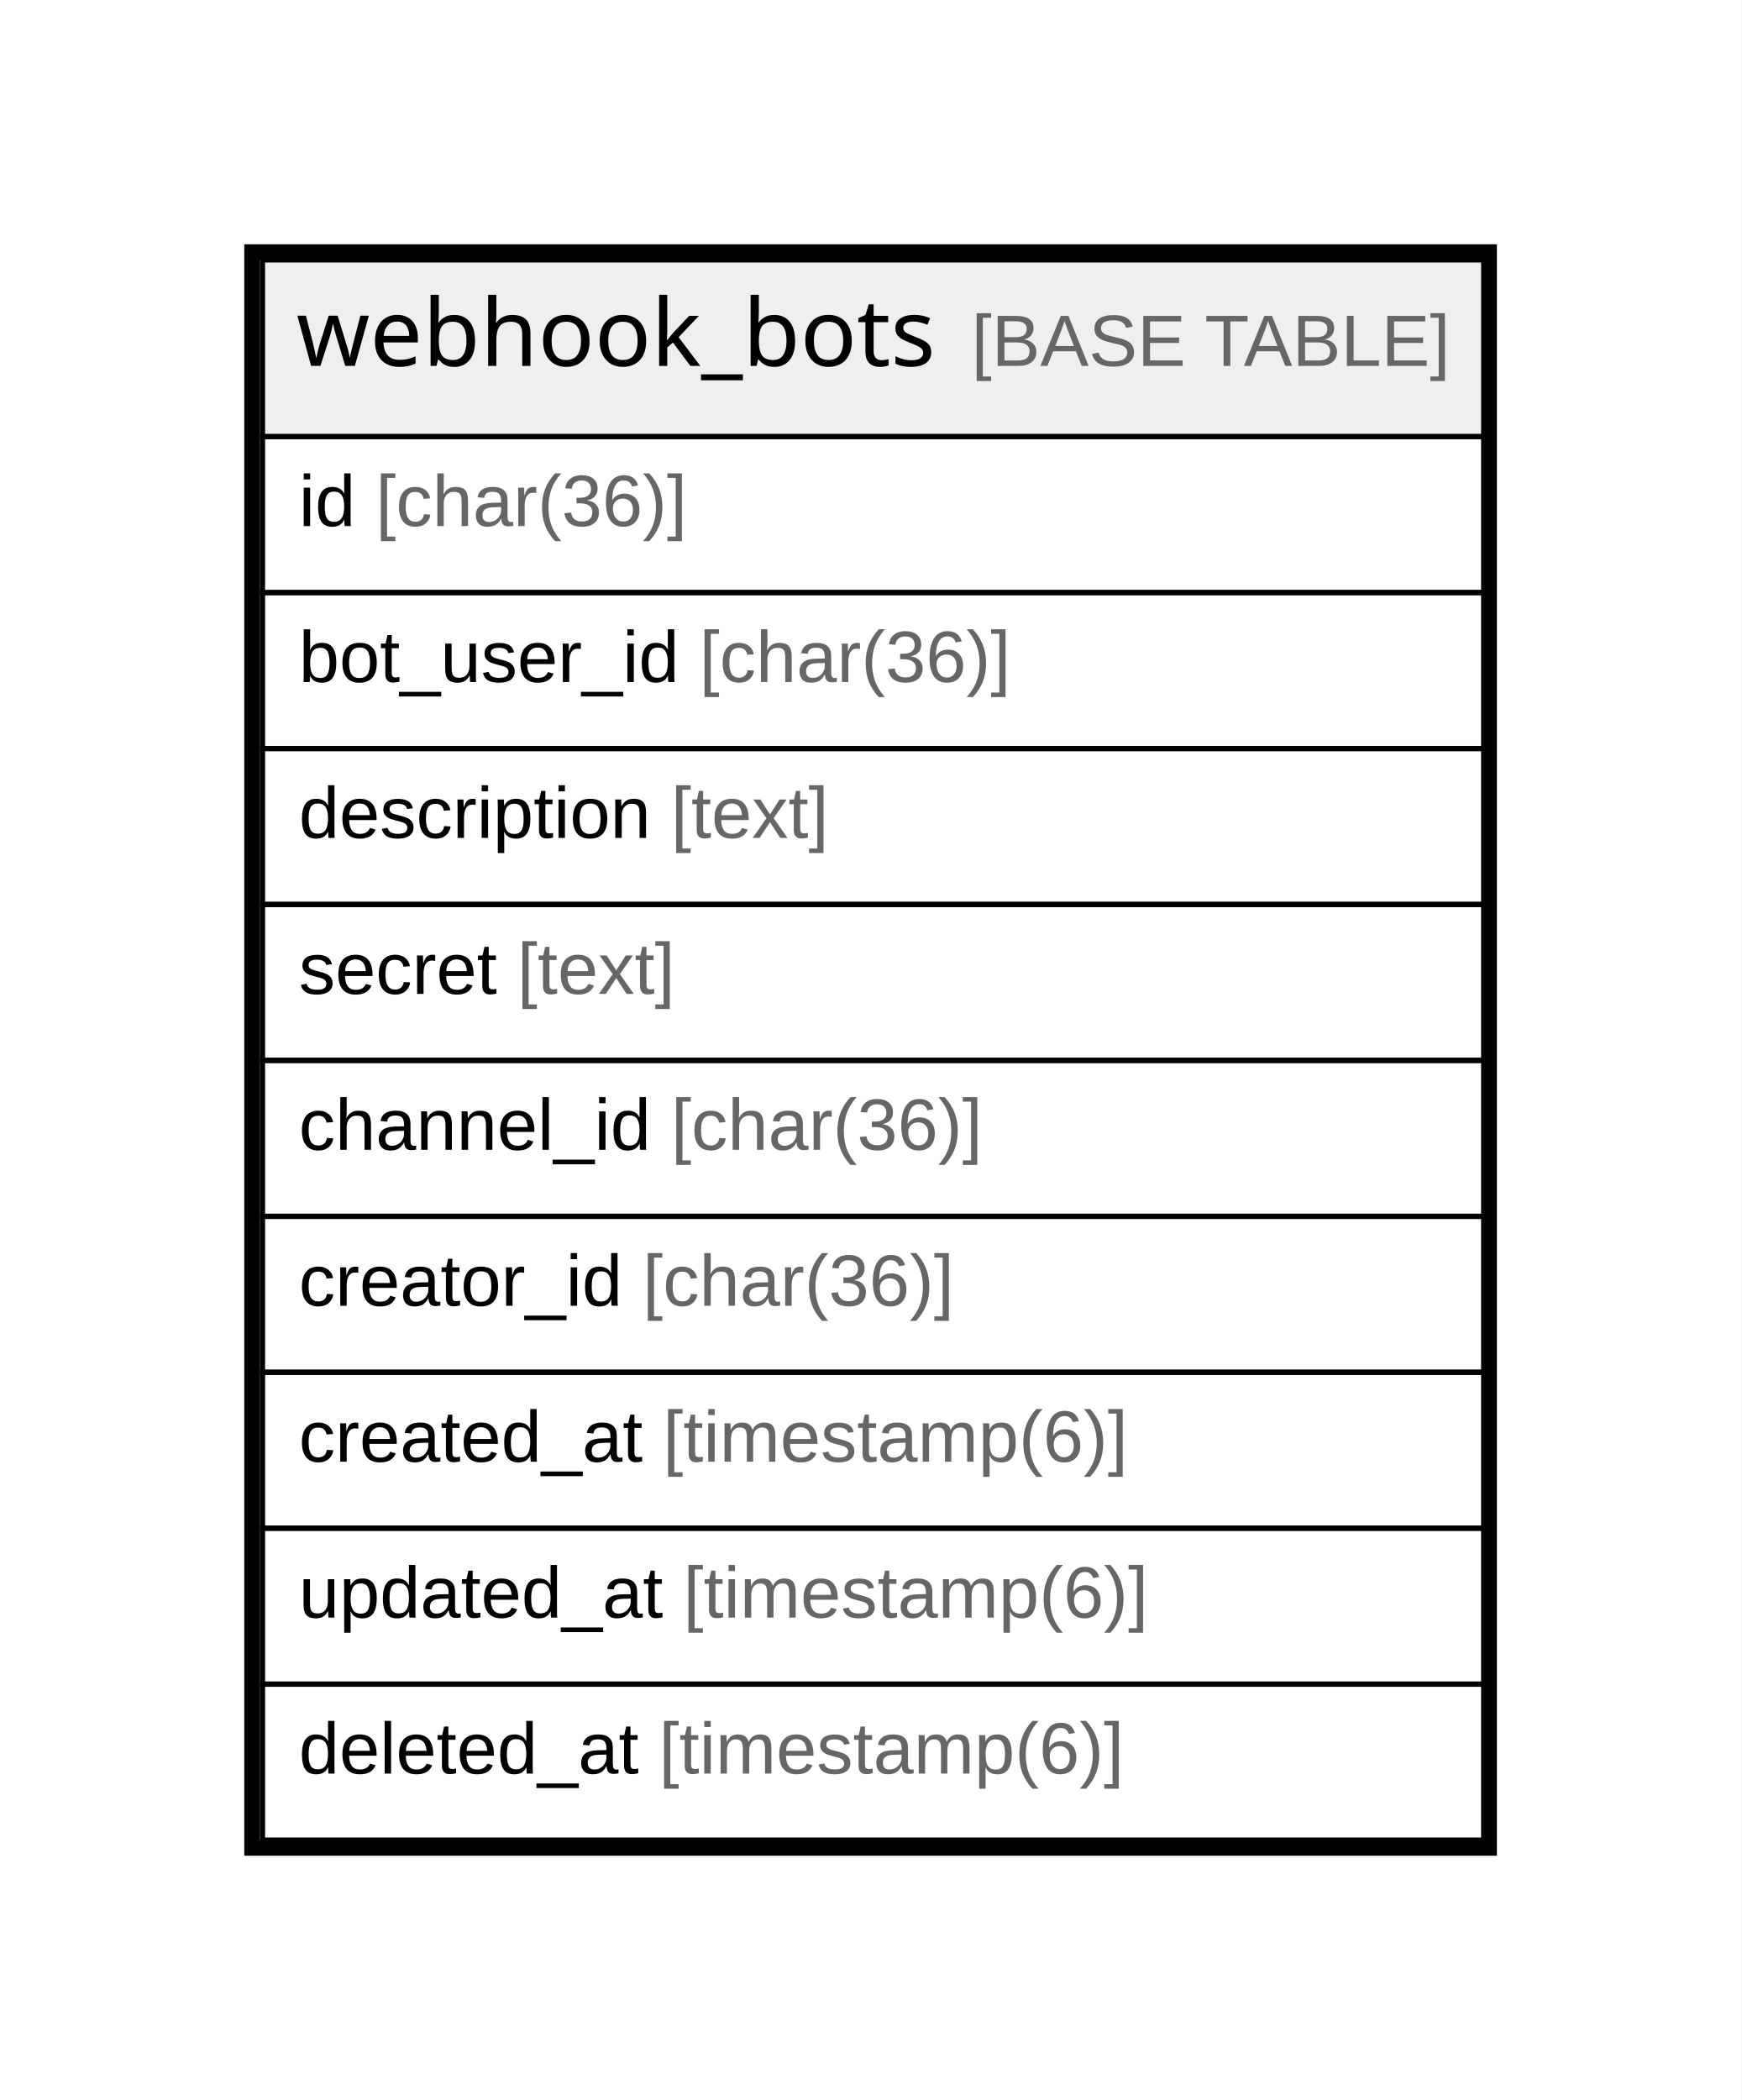
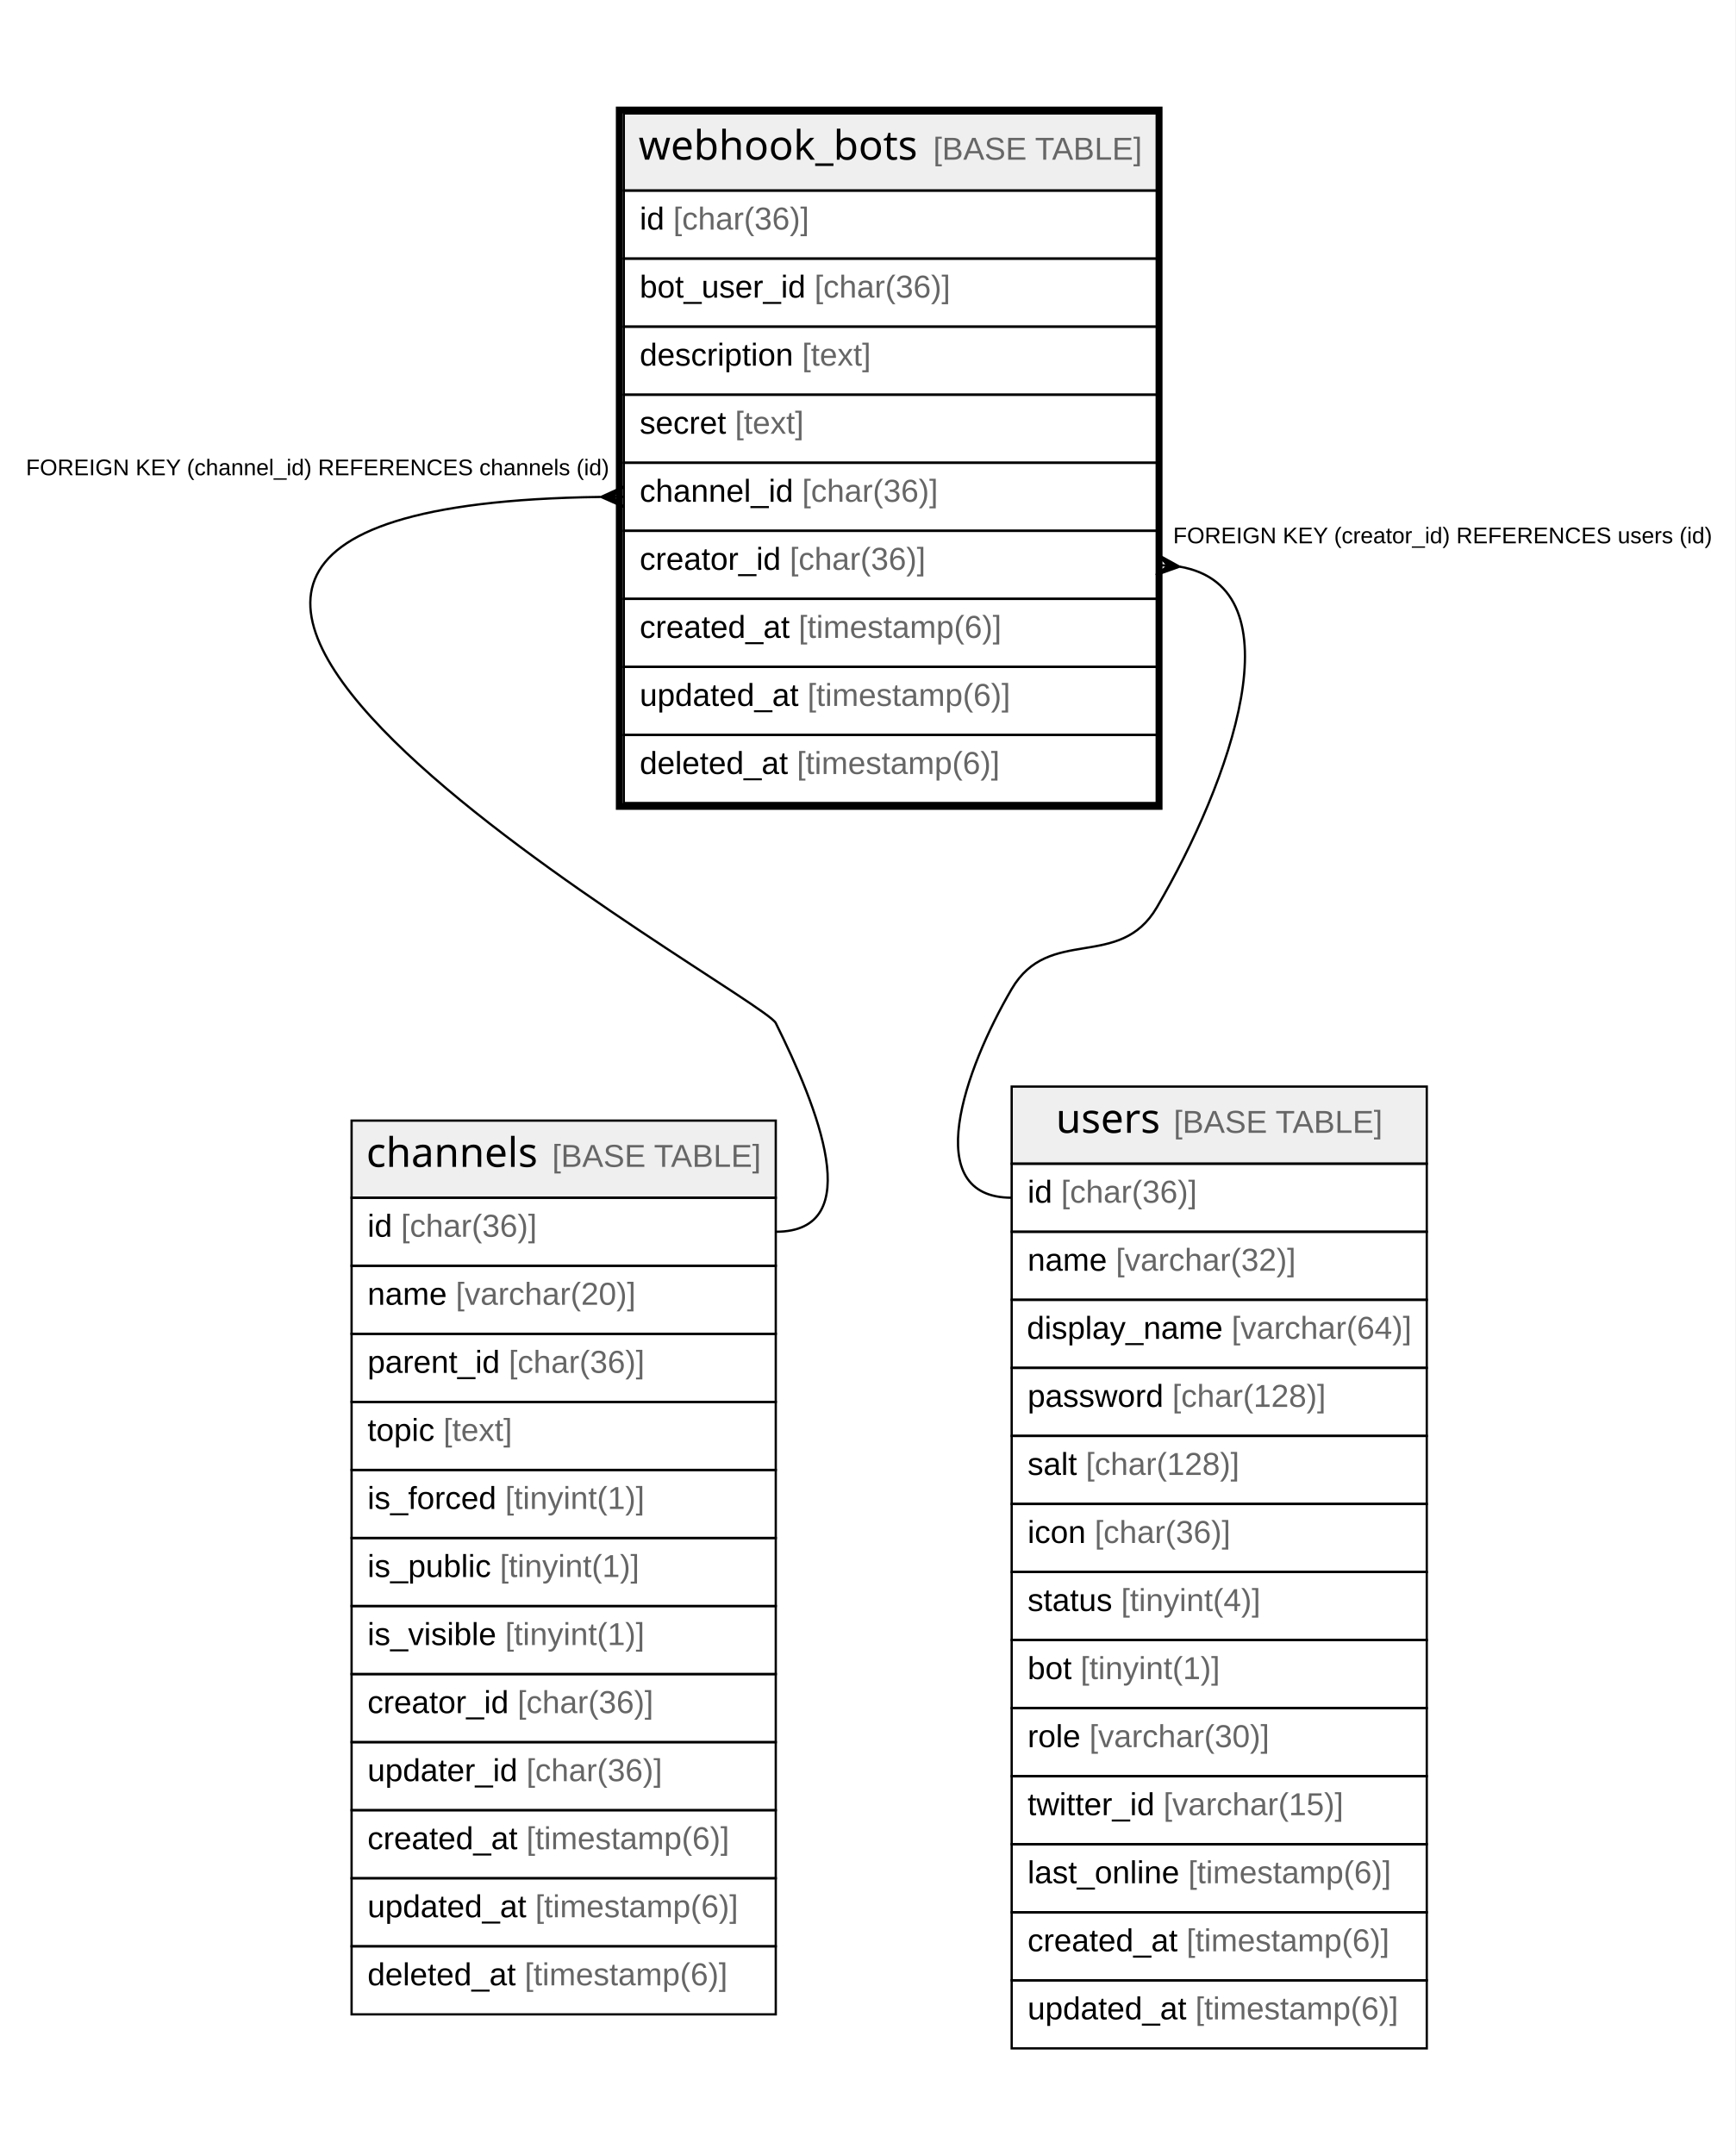
- <svg xmlns="http://www.w3.org/2000/svg" width="335pt" height="404pt" viewBox="0.00 0.00 335.00 404.00">
-   <g id="graph0" class="graph" transform="scale(1 1) rotate(0) translate(4 400)">
-     <polygon fill="#ffffff" stroke="transparent" points="-4,4 -4,-400 331,-400 331,4 -4,4" />
+ <svg xmlns="http://www.w3.org/2000/svg" width="765pt" height="950pt" viewBox="0.00 0.00 765.00 950.00">
+   <g id="graph0" class="graph" transform="scale(1 1) rotate(0) translate(4 946)">
+     <polygon fill="#ffffff" stroke="transparent" points="-4,4 -4,-946 761,-946 761,4 -4,4" />
    <g id="node1" class="node">
-       <polygon fill="#efefef" stroke="transparent" points="46.5,-316 46.5,-350 281.5,-350 281.5,-316 46.5,-316" />
-       <polygon fill="none" stroke="#000000" points="46.5,-316 46.5,-350 281.5,-350 281.5,-316 46.5,-316" />
-       <text text-anchor="start" x="53.011" y="-329.6" font-family="Arial Bold" font-size="18.00" fill="#000000">webhook_bots</text>
-       <text text-anchor="start" x="179.019" y="-329.6" font-family="Arial" font-size="14.00" fill="#000000"> </text>
-       <text text-anchor="start" x="182.909" y="-329.6" font-family="Arial" font-size="14.00" fill="#666666">[BASE TABLE]</text>
-       <polygon fill="none" stroke="#000000" points="46.5,-286 46.5,-316 281.5,-316 281.5,-286 46.5,-286" />
-       <text text-anchor="start" x="53.5" y="-298.8" font-family="Arial" font-size="14.00" fill="#000000">id </text>
-       <text text-anchor="start" x="68.286" y="-298.8" font-family="Arial" font-size="14.00" fill="#666666">[char(36)]</text>
-       <polygon fill="none" stroke="#000000" points="46.5,-256 46.5,-286 281.5,-286 281.5,-256 46.5,-256" />
-       <text text-anchor="start" x="53.5" y="-268.8" font-family="Arial" font-size="14.00" fill="#000000">bot_user_id </text>
-       <text text-anchor="start" x="130.555" y="-268.8" font-family="Arial" font-size="14.00" fill="#666666">[char(36)]</text>
-       <polygon fill="none" stroke="#000000" points="46.5,-226 46.5,-256 281.5,-256 281.5,-226 46.5,-226" />
-       <text text-anchor="start" x="53.5" y="-238.8" font-family="Arial" font-size="14.00" fill="#000000">description </text>
-       <text text-anchor="start" x="125.093" y="-238.8" font-family="Arial" font-size="14.00" fill="#666666">[text]</text>
-       <polygon fill="none" stroke="#000000" points="46.5,-196 46.5,-226 281.5,-226 281.5,-196 46.5,-196" />
-       <text text-anchor="start" x="53.5" y="-208.8" font-family="Arial" font-size="14.00" fill="#000000">secret </text>
-       <text text-anchor="start" x="95.514" y="-208.8" font-family="Arial" font-size="14.00" fill="#666666">[text]</text>
-       <polygon fill="none" stroke="#000000" points="46.5,-166 46.5,-196 281.5,-196 281.5,-166 46.5,-166" />
-       <text text-anchor="start" x="53.5" y="-178.8" font-family="Arial" font-size="14.00" fill="#000000">channel_id </text>
-       <text text-anchor="start" x="125.113" y="-178.8" font-family="Arial" font-size="14.00" fill="#666666">[char(36)]</text>
-       <polygon fill="none" stroke="#000000" points="46.5,-136 46.5,-166 281.5,-166 281.5,-136 46.5,-136" />
-       <text text-anchor="start" x="53.5" y="-148.8" font-family="Arial" font-size="14.00" fill="#000000">creator_id </text>
-       <text text-anchor="start" x="119.644" y="-148.8" font-family="Arial" font-size="14.00" fill="#666666">[char(36)]</text>
-       <polygon fill="none" stroke="#000000" points="46.5,-106 46.5,-136 281.5,-136 281.5,-106 46.5,-106" />
-       <text text-anchor="start" x="53.5" y="-118.8" font-family="Arial" font-size="14.00" fill="#000000">created_at </text>
-       <text text-anchor="start" x="123.548" y="-118.8" font-family="Arial" font-size="14.00" fill="#666666">[timestamp(6)]</text>
-       <polygon fill="none" stroke="#000000" points="46.5,-76 46.5,-106 281.5,-106 281.5,-76 46.5,-76" />
-       <text text-anchor="start" x="53.5" y="-88.8" font-family="Arial" font-size="14.00" fill="#000000">updated_at </text>
-       <text text-anchor="start" x="127.458" y="-88.8" font-family="Arial" font-size="14.00" fill="#666666">[timestamp(6)]</text>
-       <polygon fill="none" stroke="#000000" points="46.5,-46 46.5,-76 281.5,-76 281.5,-46 46.5,-46" />
-       <text text-anchor="start" x="53.5" y="-58.8" font-family="Arial" font-size="14.00" fill="#000000">deleted_at </text>
-       <text text-anchor="start" x="122.782" y="-58.8" font-family="Arial" font-size="14.00" fill="#666666">[timestamp(6)]</text>
-       <polygon fill="none" stroke="#000000" stroke-width="3" points="44.5,-44.5 44.5,-351.5 282.5,-351.5 282.5,-44.5 44.5,-44.5" />
+       <polygon fill="#efefef" stroke="transparent" points="271,-862 271,-896 506,-896 506,-862 271,-862" />
+       <polygon fill="none" stroke="#000000" points="271,-862 271,-896 506,-896 506,-862 271,-862" />
+       <text text-anchor="start" x="277.511" y="-875.6" font-family="Arial Bold" font-size="18.00" fill="#000000">webhook_bots</text>
+       <text text-anchor="start" x="403.519" y="-875.6" font-family="Arial" font-size="14.00" fill="#000000"> </text>
+       <text text-anchor="start" x="407.409" y="-875.6" font-family="Arial" font-size="14.00" fill="#666666">[BASE TABLE]</text>
+       <polygon fill="none" stroke="#000000" points="271,-832 271,-862 506,-862 506,-832 271,-832" />
+       <text text-anchor="start" x="278" y="-844.8" font-family="Arial" font-size="14.00" fill="#000000">id </text>
+       <text text-anchor="start" x="292.786" y="-844.8" font-family="Arial" font-size="14.00" fill="#666666">[char(36)]</text>
+       <polygon fill="none" stroke="#000000" points="271,-802 271,-832 506,-832 506,-802 271,-802" />
+       <text text-anchor="start" x="278" y="-814.8" font-family="Arial" font-size="14.00" fill="#000000">bot_user_id </text>
+       <text text-anchor="start" x="355.055" y="-814.8" font-family="Arial" font-size="14.00" fill="#666666">[char(36)]</text>
+       <polygon fill="none" stroke="#000000" points="271,-772 271,-802 506,-802 506,-772 271,-772" />
+       <text text-anchor="start" x="278" y="-784.8" font-family="Arial" font-size="14.00" fill="#000000">description </text>
+       <text text-anchor="start" x="349.593" y="-784.8" font-family="Arial" font-size="14.00" fill="#666666">[text]</text>
+       <polygon fill="none" stroke="#000000" points="271,-742 271,-772 506,-772 506,-742 271,-742" />
+       <text text-anchor="start" x="278" y="-754.8" font-family="Arial" font-size="14.00" fill="#000000">secret </text>
+       <text text-anchor="start" x="320.014" y="-754.8" font-family="Arial" font-size="14.00" fill="#666666">[text]</text>
+       <polygon fill="none" stroke="#000000" points="271,-712 271,-742 506,-742 506,-712 271,-712" />
+       <text text-anchor="start" x="278" y="-724.8" font-family="Arial" font-size="14.00" fill="#000000">channel_id </text>
+       <text text-anchor="start" x="349.613" y="-724.8" font-family="Arial" font-size="14.00" fill="#666666">[char(36)]</text>
+       <polygon fill="none" stroke="#000000" points="271,-682 271,-712 506,-712 506,-682 271,-682" />
+       <text text-anchor="start" x="278" y="-694.8" font-family="Arial" font-size="14.00" fill="#000000">creator_id </text>
+       <text text-anchor="start" x="344.144" y="-694.8" font-family="Arial" font-size="14.00" fill="#666666">[char(36)]</text>
+       <polygon fill="none" stroke="#000000" points="271,-652 271,-682 506,-682 506,-652 271,-652" />
+       <text text-anchor="start" x="278" y="-664.8" font-family="Arial" font-size="14.00" fill="#000000">created_at </text>
+       <text text-anchor="start" x="348.048" y="-664.8" font-family="Arial" font-size="14.00" fill="#666666">[timestamp(6)]</text>
+       <polygon fill="none" stroke="#000000" points="271,-622 271,-652 506,-652 506,-622 271,-622" />
+       <text text-anchor="start" x="278" y="-634.8" font-family="Arial" font-size="14.00" fill="#000000">updated_at </text>
+       <text text-anchor="start" x="351.958" y="-634.8" font-family="Arial" font-size="14.00" fill="#666666">[timestamp(6)]</text>
+       <polygon fill="none" stroke="#000000" points="271,-592 271,-622 506,-622 506,-592 271,-592" />
+       <text text-anchor="start" x="278" y="-604.8" font-family="Arial" font-size="14.00" fill="#000000">deleted_at </text>
+       <text text-anchor="start" x="347.282" y="-604.8" font-family="Arial" font-size="14.00" fill="#666666">[timestamp(6)]</text>
+       <polygon fill="none" stroke="#000000" stroke-width="3" points="269,-590.5 269,-897.5 507,-897.5 507,-590.5 269,-590.5" />
+     </g>
+     <g id="node2" class="node">
+       <polygon fill="#efefef" stroke="transparent" points="151,-418 151,-452 338,-452 338,-418 151,-418" />
+       <polygon fill="none" stroke="#000000" points="151,-418 151,-452 338,-452 338,-418 151,-418" />
+       <text text-anchor="start" x="157.5" y="-431.6" font-family="Arial Bold" font-size="18.00" fill="#000000">channels</text>
+       <text text-anchor="start" x="235.53" y="-431.6" font-family="Arial" font-size="14.00" fill="#000000"> </text>
+       <text text-anchor="start" x="239.419" y="-431.6" font-family="Arial" font-size="14.00" fill="#666666">[BASE TABLE]</text>
+       <polygon fill="none" stroke="#000000" points="151,-388 151,-418 338,-418 338,-388 151,-388" />
+       <text text-anchor="start" x="158" y="-400.8" font-family="Arial" font-size="14.00" fill="#000000">id </text>
+       <text text-anchor="start" x="172.786" y="-400.8" font-family="Arial" font-size="14.00" fill="#666666">[char(36)]</text>
+       <polygon fill="none" stroke="#000000" points="151,-358 151,-388 338,-388 338,-358 151,-358" />
+       <text text-anchor="start" x="158" y="-370.8" font-family="Arial" font-size="14.00" fill="#000000">name </text>
+       <text text-anchor="start" x="196.91" y="-370.8" font-family="Arial" font-size="14.00" fill="#666666">[varchar(20)]</text>
+       <polygon fill="none" stroke="#000000" points="151,-328 151,-358 338,-358 338,-328 151,-328" />
+       <text text-anchor="start" x="158" y="-340.8" font-family="Arial" font-size="14.00" fill="#000000">parent_id </text>
+       <text text-anchor="start" x="220.269" y="-340.8" font-family="Arial" font-size="14.00" fill="#666666">[char(36)]</text>
+       <polygon fill="none" stroke="#000000" points="151,-298 151,-328 338,-328 338,-298 151,-298" />
+       <text text-anchor="start" x="158" y="-310.8" font-family="Arial" font-size="14.00" fill="#000000">topic </text>
+       <text text-anchor="start" x="191.462" y="-310.8" font-family="Arial" font-size="14.00" fill="#666666">[text]</text>
+       <polygon fill="none" stroke="#000000" points="151,-268 151,-298 338,-298 338,-268 151,-268" />
+       <text text-anchor="start" x="158" y="-280.8" font-family="Arial" font-size="14.00" fill="#000000">is_forced </text>
+       <text text-anchor="start" x="218.696" y="-280.8" font-family="Arial" font-size="14.00" fill="#666666">[tinyint(1)]</text>
+       <polygon fill="none" stroke="#000000" points="151,-238 151,-268 338,-268 338,-238 151,-238" />
+       <text text-anchor="start" x="158" y="-250.8" font-family="Arial" font-size="14.00" fill="#000000">is_public </text>
+       <text text-anchor="start" x="216.365" y="-250.8" font-family="Arial" font-size="14.00" fill="#666666">[tinyint(1)]</text>
+       <polygon fill="none" stroke="#000000" points="151,-208 151,-238 338,-238 338,-208 151,-208" />
+       <text text-anchor="start" x="158" y="-220.8" font-family="Arial" font-size="14.00" fill="#000000">is_visible </text>
+       <text text-anchor="start" x="218.69" y="-220.8" font-family="Arial" font-size="14.00" fill="#666666">[tinyint(1)]</text>
+       <polygon fill="none" stroke="#000000" points="151,-178 151,-208 338,-208 338,-178 151,-178" />
+       <text text-anchor="start" x="158" y="-190.8" font-family="Arial" font-size="14.00" fill="#000000">creator_id </text>
+       <text text-anchor="start" x="224.144" y="-190.8" font-family="Arial" font-size="14.00" fill="#666666">[char(36)]</text>
+       <polygon fill="none" stroke="#000000" points="151,-148 151,-178 338,-178 338,-148 151,-148" />
+       <text text-anchor="start" x="158" y="-160.8" font-family="Arial" font-size="14.00" fill="#000000">updater_id </text>
+       <text text-anchor="start" x="228.055" y="-160.8" font-family="Arial" font-size="14.00" fill="#666666">[char(36)]</text>
+       <polygon fill="none" stroke="#000000" points="151,-118 151,-148 338,-148 338,-118 151,-118" />
+       <text text-anchor="start" x="158" y="-130.8" font-family="Arial" font-size="14.00" fill="#000000">created_at </text>
+       <text text-anchor="start" x="228.048" y="-130.8" font-family="Arial" font-size="14.00" fill="#666666">[timestamp(6)]</text>
+       <polygon fill="none" stroke="#000000" points="151,-88 151,-118 338,-118 338,-88 151,-88" />
+       <text text-anchor="start" x="158" y="-100.8" font-family="Arial" font-size="14.00" fill="#000000">updated_at </text>
+       <text text-anchor="start" x="231.958" y="-100.8" font-family="Arial" font-size="14.00" fill="#666666">[timestamp(6)]</text>
+       <polygon fill="none" stroke="#000000" points="151,-58 151,-88 338,-88 338,-58 151,-58" />
+       <text text-anchor="start" x="158" y="-70.8" font-family="Arial" font-size="14.00" fill="#000000">deleted_at </text>
+       <text text-anchor="start" x="227.282" y="-70.8" font-family="Arial" font-size="14.00" fill="#666666">[timestamp(6)]</text>
+     </g>
+     <g id="edge1" class="edge">
+       <path fill="none" stroke="#000000" d="M260.67,-726.931C-64.182,-722.529 331.646,-507.822 338,-495 356.156,-458.363 378.889,-403 338,-403" />
+       <polygon fill="#000000" stroke="#000000" points="261,-726.933 270.97,-731.5 266,-726.967 271,-727 271,-727 271,-727 266,-726.967 271.03,-722.5 261,-726.933 261,-726.933" />
+       <text text-anchor="start" x="7.436" y="-736.5" font-family="Arial" font-size="10.00" fill="#000000">FOREIGN KEY (channel_id) REFERENCES channels (id)</text>
+     </g>
+     <g id="node3" class="node">
+       <polygon fill="#efefef" stroke="transparent" points="442,-433 442,-467 625,-467 625,-433 442,-433" />
+       <polygon fill="none" stroke="#000000" points="442,-433 442,-467 625,-467 625,-433 442,-433" />
+       <text text-anchor="start" x="461.499" y="-446.6" font-family="Arial Bold" font-size="18.00" fill="#000000">users</text>
+       <text text-anchor="start" x="509.531" y="-446.6" font-family="Arial" font-size="14.00" fill="#000000"> </text>
+       <text text-anchor="start" x="513.421" y="-446.6" font-family="Arial" font-size="14.00" fill="#666666">[BASE TABLE]</text>
+       <polygon fill="none" stroke="#000000" points="442,-403 442,-433 625,-433 625,-403 442,-403" />
+       <text text-anchor="start" x="449" y="-415.8" font-family="Arial" font-size="14.00" fill="#000000">id </text>
+       <text text-anchor="start" x="463.786" y="-415.8" font-family="Arial" font-size="14.00" fill="#666666">[char(36)]</text>
+       <polygon fill="none" stroke="#000000" points="442,-373 442,-403 625,-403 625,-373 442,-373" />
+       <text text-anchor="start" x="449" y="-385.8" font-family="Arial" font-size="14.00" fill="#000000">name </text>
+       <text text-anchor="start" x="487.91" y="-385.8" font-family="Arial" font-size="14.00" fill="#666666">[varchar(32)]</text>
+       <polygon fill="none" stroke="#000000" points="442,-343 442,-373 625,-373 625,-343 442,-343" />
+       <text text-anchor="start" x="448.683" y="-355.8" font-family="Arial" font-size="14.00" fill="#000000">display_name </text>
+       <text text-anchor="start" x="538.958" y="-355.8" font-family="Arial" font-size="14.00" fill="#666666">[varchar(64)]</text>
+       <polygon fill="none" stroke="#000000" points="442,-313 442,-343 625,-343 625,-313 442,-313" />
+       <text text-anchor="start" x="449" y="-325.8" font-family="Arial" font-size="14.00" fill="#000000">password </text>
+       <text text-anchor="start" x="512.807" y="-325.8" font-family="Arial" font-size="14.00" fill="#666666">[char(128)]</text>
+       <polygon fill="none" stroke="#000000" points="442,-283 442,-313 625,-313 625,-283 442,-283" />
+       <text text-anchor="start" x="449" y="-295.8" font-family="Arial" font-size="14.00" fill="#000000">salt </text>
+       <text text-anchor="start" x="474.676" y="-295.8" font-family="Arial" font-size="14.00" fill="#666666">[char(128)]</text>
+       <polygon fill="none" stroke="#000000" points="442,-253 442,-283 625,-283 625,-253 442,-253" />
+       <text text-anchor="start" x="449" y="-265.8" font-family="Arial" font-size="14.00" fill="#000000">icon </text>
+       <text text-anchor="start" x="478.572" y="-265.8" font-family="Arial" font-size="14.00" fill="#666666">[char(36)]</text>
+       <polygon fill="none" stroke="#000000" points="442,-223 442,-253 625,-253 625,-223 442,-223" />
+       <text text-anchor="start" x="449" y="-235.8" font-family="Arial" font-size="14.00" fill="#000000">status </text>
+       <text text-anchor="start" x="490.241" y="-235.8" font-family="Arial" font-size="14.00" fill="#666666">[tinyint(4)]</text>
+       <polygon fill="none" stroke="#000000" points="442,-193 442,-223 625,-223 625,-193 442,-193" />
+       <text text-anchor="start" x="449" y="-205.8" font-family="Arial" font-size="14.00" fill="#000000">bot </text>
+       <text text-anchor="start" x="472.352" y="-205.8" font-family="Arial" font-size="14.00" fill="#666666">[tinyint(1)]</text>
+       <polygon fill="none" stroke="#000000" points="442,-163 442,-193 625,-193 625,-163 442,-163" />
+       <text text-anchor="start" x="449" y="-175.8" font-family="Arial" font-size="14.00" fill="#000000">role </text>
+       <text text-anchor="start" x="476.234" y="-175.8" font-family="Arial" font-size="14.00" fill="#666666">[varchar(30)]</text>
+       <polygon fill="none" stroke="#000000" points="442,-133 442,-163 625,-163 625,-133 442,-133" />
+       <text text-anchor="start" x="449" y="-145.8" font-family="Arial" font-size="14.00" fill="#000000">twitter_id </text>
+       <text text-anchor="start" x="508.91" y="-145.8" font-family="Arial" font-size="14.00" fill="#666666">[varchar(15)]</text>
+       <polygon fill="none" stroke="#000000" points="442,-103 442,-133 625,-133 625,-103 442,-103" />
+       <text text-anchor="start" x="449" y="-115.8" font-family="Arial" font-size="14.00" fill="#000000">last_online </text>
+       <text text-anchor="start" x="519.827" y="-115.8" font-family="Arial" font-size="14.00" fill="#666666">[timestamp(6)]</text>
+       <polygon fill="none" stroke="#000000" points="442,-73 442,-103 625,-103 625,-73 442,-73" />
+       <text text-anchor="start" x="449" y="-85.8" font-family="Arial" font-size="14.00" fill="#000000">created_at </text>
+       <text text-anchor="start" x="519.048" y="-85.8" font-family="Arial" font-size="14.00" fill="#666666">[timestamp(6)]</text>
+       <polygon fill="none" stroke="#000000" points="442,-43 442,-73 625,-73 625,-43 442,-43" />
+       <text text-anchor="start" x="449" y="-55.8" font-family="Arial" font-size="14.00" fill="#000000">updated_at </text>
+       <text text-anchor="start" x="522.958" y="-55.8" font-family="Arial" font-size="14.00" fill="#666666">[timestamp(6)]</text>
+     </g>
+     <g id="edge2" class="edge">
+       <path fill="none" stroke="#000000" d="M516.126,-696.186C569.475,-686.926 538.028,-600.763 506,-546 489.524,-517.829 458.476,-538.171 442,-510 421.357,-474.704 401.111,-418 442,-418" />
+       <polygon fill="#000000" stroke="#000000" points="515.968,-696.199 505.639,-692.514 510.984,-696.599 506,-697 506,-697 506,-697 510.984,-696.599 506.361,-701.486 515.968,-696.199 515.968,-696.199" />
+       <text text-anchor="start" x="513.177" y="-706.5" font-family="Arial" font-size="10.00" fill="#000000">FOREIGN KEY (creator_id) REFERENCES users (id)</text>
    </g>
  </g>
</svg>
